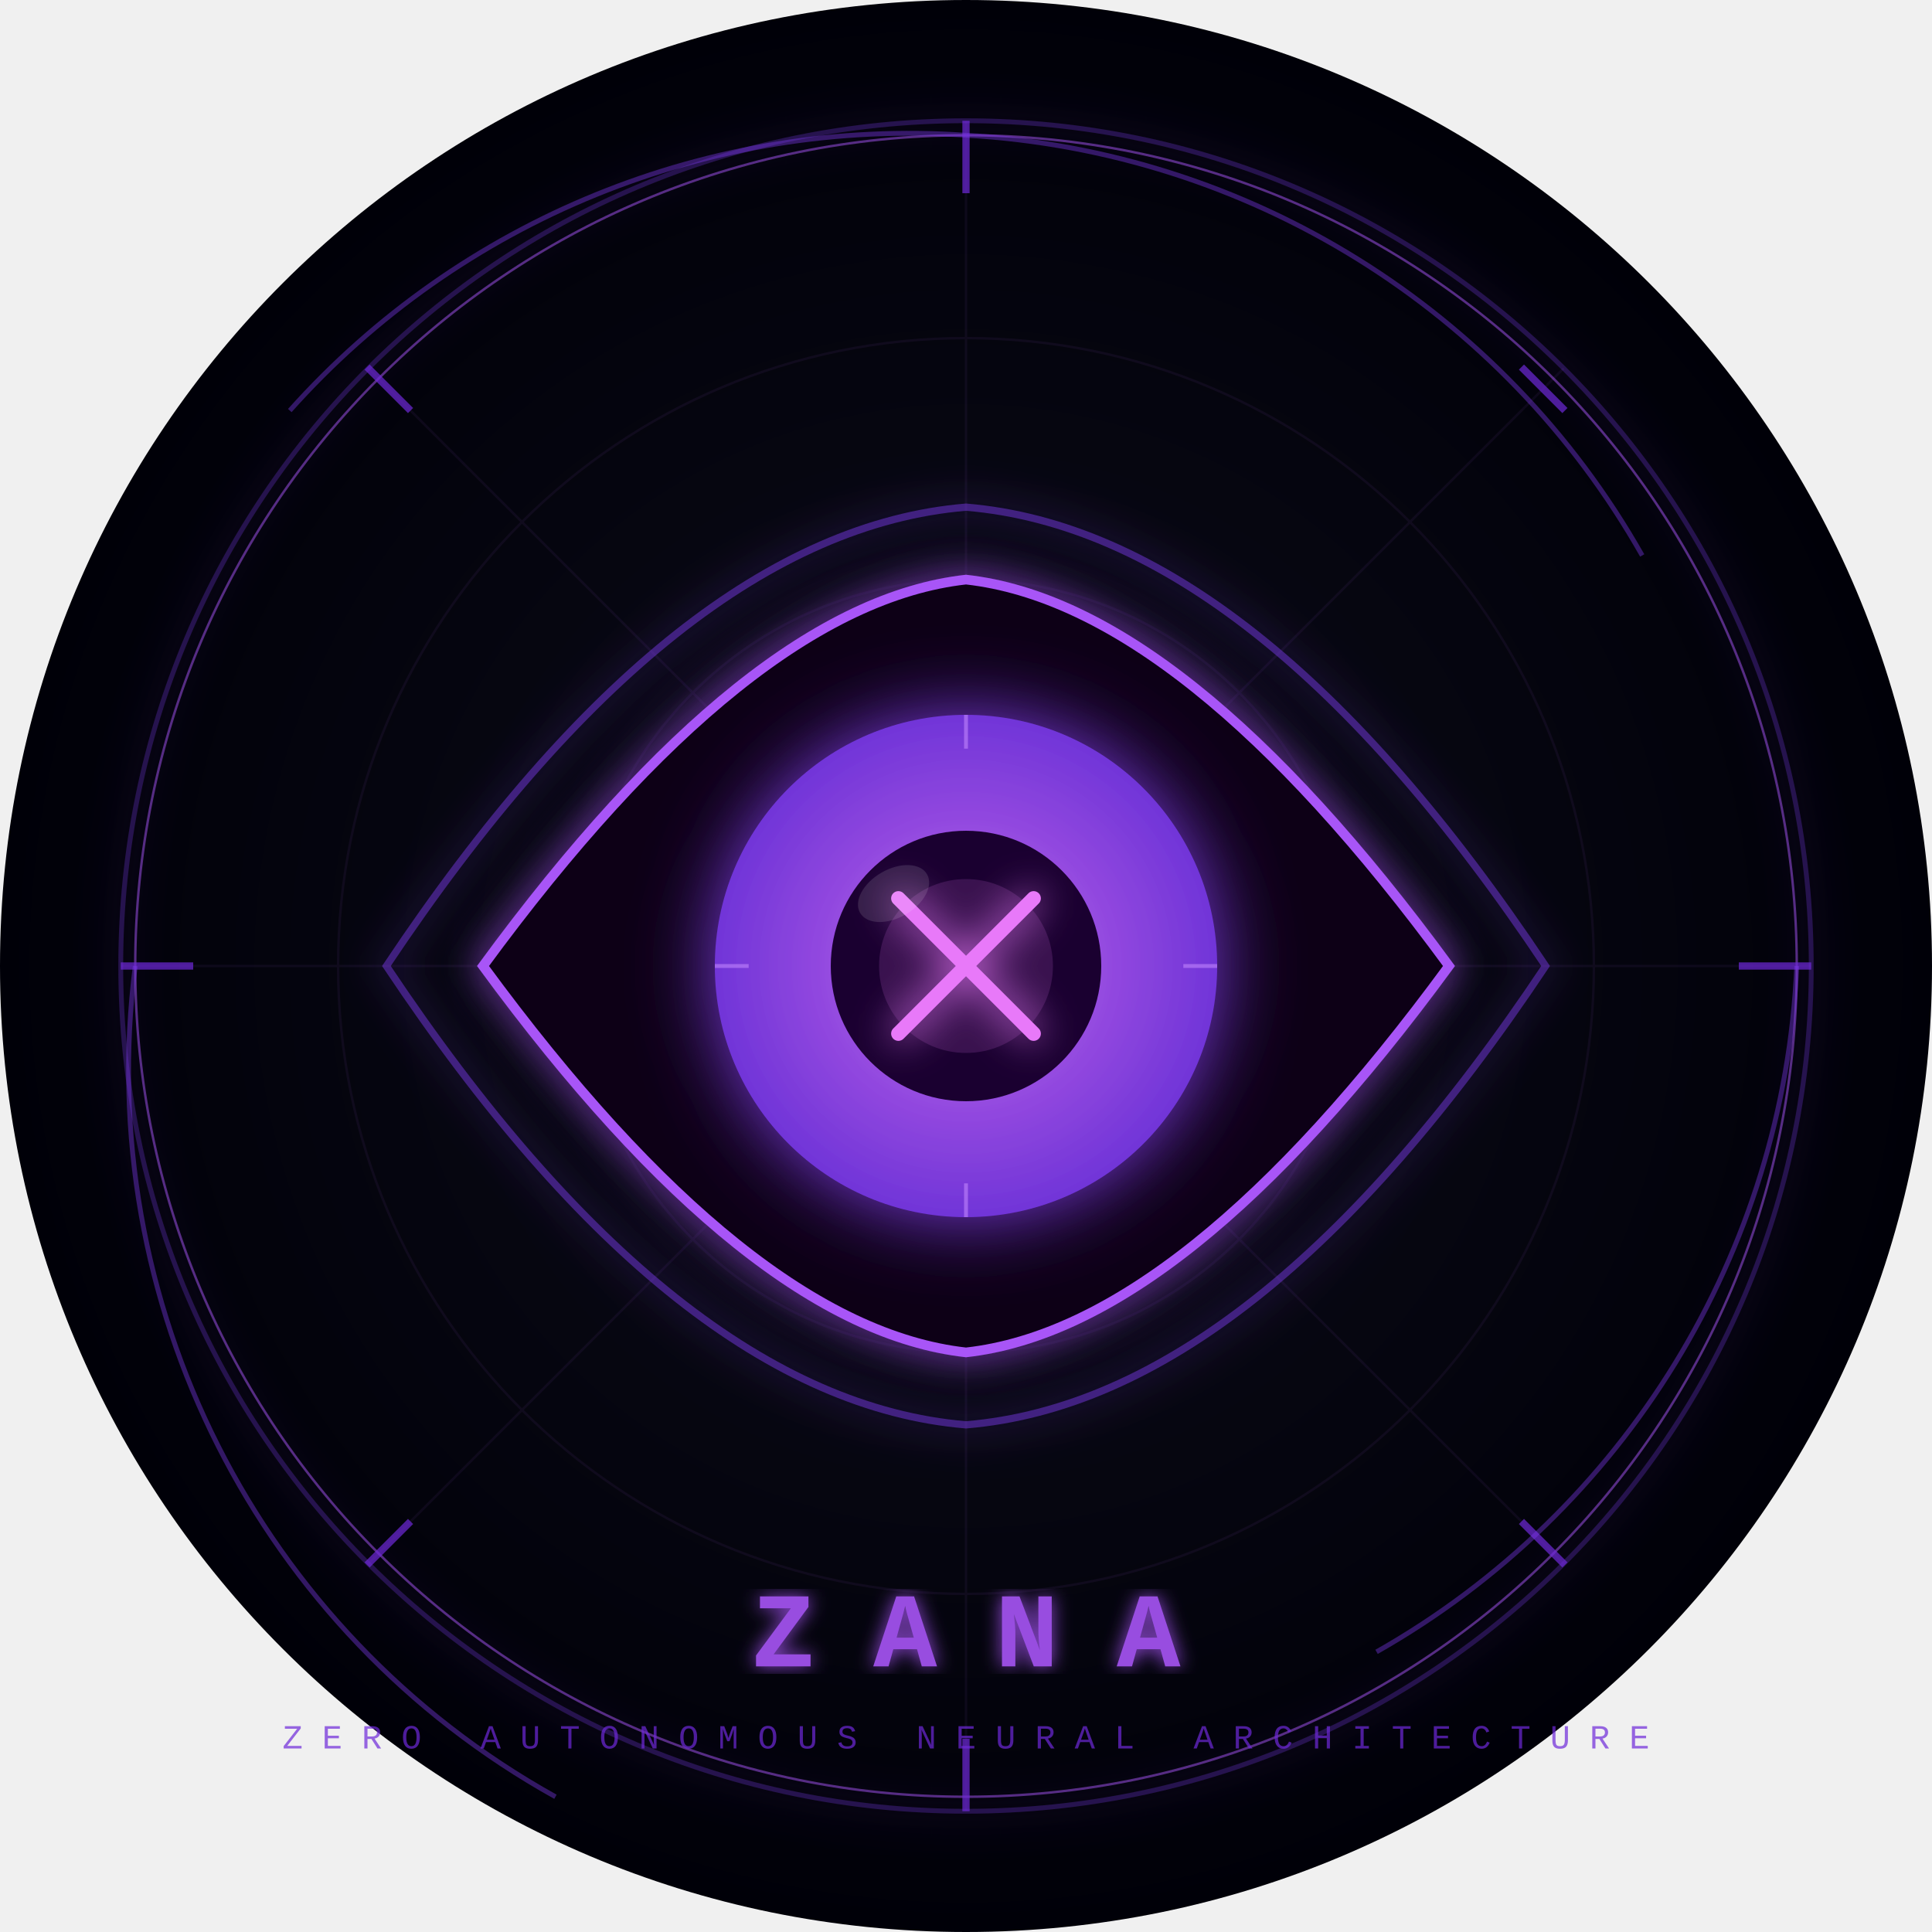
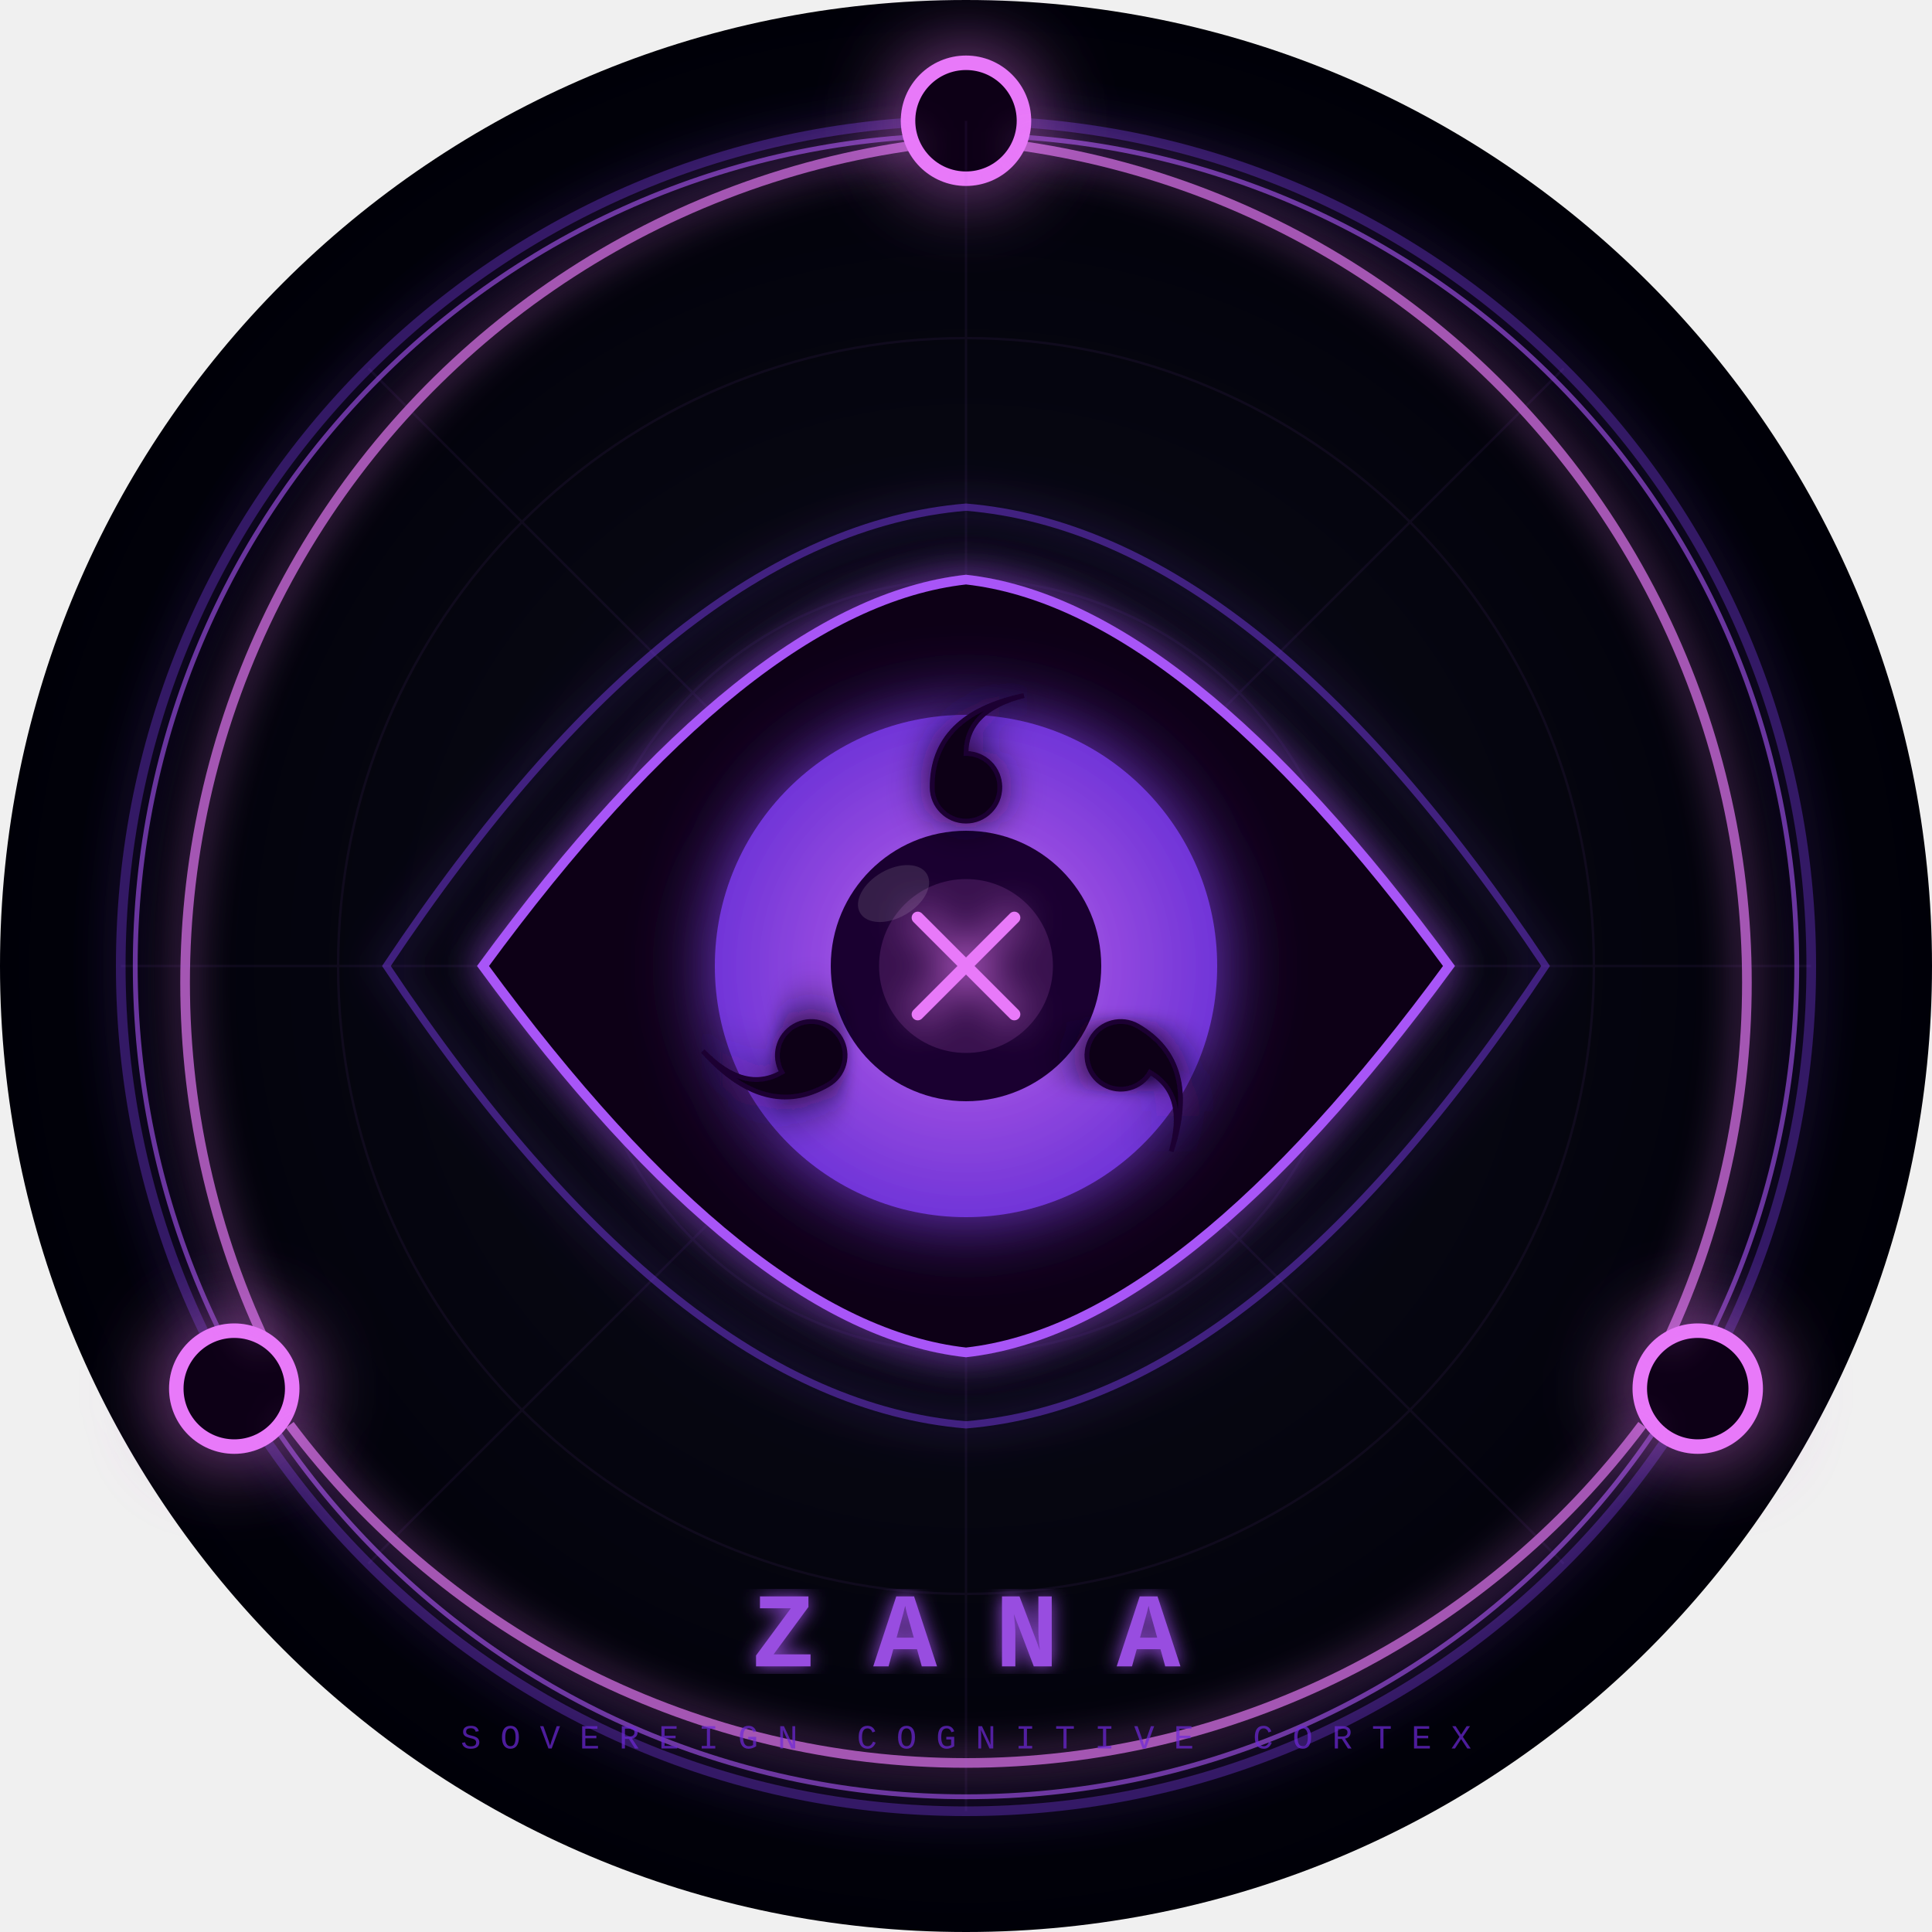
<svg xmlns="http://www.w3.org/2000/svg" viewBox="0 0 400 400" width="400" height="400">
  <defs>
    <radialGradient id="bgGrad" cx="50%" cy="50%" r="50%">
      <stop offset="0%" style="stop-color:#0d0d1a;stop-opacity:1" />
      <stop offset="100%" style="stop-color:#000008;stop-opacity:1" />
    </radialGradient>
    <radialGradient id="glowCore" cx="50%" cy="50%" r="50%">
      <stop offset="0%" style="stop-color:#a855f7;stop-opacity:0.9" />
      <stop offset="40%" style="stop-color:#7c3aed;stop-opacity:0.6" />
      <stop offset="100%" style="stop-color:#4c1d95;stop-opacity:0" />
    </radialGradient>
    <radialGradient id="eyeGrad" cx="50%" cy="50%" r="50%">
      <stop offset="0%" style="stop-color:#e879f9;stop-opacity:1" />
      <stop offset="50%" style="stop-color:#a855f7;stop-opacity:1" />
      <stop offset="100%" style="stop-color:#7c3aed;stop-opacity:1" />
    </radialGradient>
    <filter id="glow" x="-50%" y="-50%" width="200%" height="200%">
      <feGaussianBlur stdDeviation="4" result="coloredBlur" />
      <feMerge>
        <feMergeNode in="coloredBlur" />
        <feMergeNode in="SourceGraphic" />
      </feMerge>
    </filter>
    <filter id="strongGlow" x="-100%" y="-100%" width="300%" height="300%">
      <feGaussianBlur stdDeviation="8" result="coloredBlur" />
      <feMerge>
        <feMergeNode in="coloredBlur" />
        <feMergeNode in="SourceGraphic" />
      </feMerge>
    </filter>
    <filter id="softGlow">
      <feGaussianBlur stdDeviation="2" result="coloredBlur" />
      <feMerge>
        <feMergeNode in="coloredBlur" />
        <feMergeNode in="SourceGraphic" />
      </feMerge>
    </filter>
    <clipPath id="circleClip">
      <circle cx="200" cy="200" r="175" />
    </clipPath>
  </defs>
  <circle cx="200" cy="200" r="200" fill="url(#bgGrad)" />
-   <circle cx="200" cy="200" r="175" fill="none" stroke="#7c3aed" stroke-width="1" opacity="0.3" filter="url(#glow)" />
-   <circle cx="200" cy="200" r="172" fill="none" stroke="#a855f7" stroke-width="0.5" opacity="0.5" />
+   <circle cx="200" cy="200" r="175" fill="none" stroke="#7c3aed" stroke-width="2" opacity="0.4" filter="url(#glow)" />
+   <circle cx="200" cy="200" r="172" fill="none" stroke="#a855f7" stroke-width="1" opacity="0.6" />
+   <g fill="#0d0017" stroke="#e879f9" stroke-width="3" filter="url(#strongGlow)">
+     <circle cx="200" cy="25" r="12" />
+     <circle cx="351.5" cy="287.5" r="12" />
+     <circle cx="48.5" cy="287.5" r="12" />
+   </g>
+   <g stroke="#e879f9" stroke-width="2" opacity="0.7" fill="none" filter="url(#glow)">
+     <path d="M 210 30 A 175 175 0 0 1 345 278" />
+     <path d="M 340 295 A 175 175 0 0 1 60 295" />
+     <path d="M 55 278 A 175 175 0 0 1 190 30" />
+   </g>
  <g clip-path="url(#circleClip)" opacity="0.07">
    <line x1="25" y1="200" x2="375" y2="200" stroke="#a855f7" stroke-width="0.5" />
    <line x1="200" y1="25" x2="200" y2="375" stroke="#a855f7" stroke-width="0.5" />
    <line x1="76" y1="76" x2="324" y2="324" stroke="#a855f7" stroke-width="0.5" />
    <line x1="324" y1="76" x2="76" y2="324" stroke="#a855f7" stroke-width="0.5" />
    <circle cx="200" cy="200" r="80" fill="none" stroke="#a855f7" stroke-width="0.5" />
    <circle cx="200" cy="200" r="130" fill="none" stroke="#a855f7" stroke-width="0.5" />
  </g>
  <circle cx="200" cy="200" r="90" fill="url(#glowCore)" opacity="0.4" />
  <path d="M 80 200 Q 140 110 200 105 Q 260 110 320 200 Q 260 290 200 295 Q 140 290 80 200 Z" fill="none" stroke="#7c3aed" stroke-width="1.5" opacity="0.5" filter="url(#glow)" />
  <path d="M 100 200 Q 155 125 200 120 Q 245 125 300 200 Q 245 275 200 280 Q 155 275 100 200 Z" fill="#0d0017" stroke="#a855f7" stroke-width="2" filter="url(#glow)" />
  <ellipse cx="200" cy="200" rx="52" ry="52" fill="url(#eyeGrad)" filter="url(#strongGlow)" opacity="0.9" />
  <ellipse cx="200" cy="200" rx="28" ry="28" fill="#1a0030" />
  <ellipse cx="200" cy="200" rx="18" ry="18" fill="#e879f9" opacity="0.15" />
-   <g filter="url(#glow)" stroke="#e879f9" stroke-width="3" stroke-linecap="round">
-     <line x1="186" y1="186" x2="214" y2="214" />
-     <line x1="214" y1="186" x2="186" y2="214" />
+   <g fill="#0d0017" stroke="#1a0030" stroke-width="1">
+     <g transform="rotate(0 200 200)">
+       <path d="M 200 156 A 7 7 0 1 1 193 163 Q 193 148 212 144 Q 200 147 200 156 Z" filter="url(#glow)" />
+     </g>
+     <g transform="rotate(120 200 200)">
+       <path d="M 200 156 A 7 7 0 1 1 193 163 Q 193 148 212 144 Q 200 147 200 156 Z" filter="url(#glow)" />
+     </g>
+     <g transform="rotate(240 200 200)">
+       <path d="M 200 156 A 7 7 0 1 1 193 163 Q 193 148 212 144 Q 200 147 200 156 Z" filter="url(#glow)" />
+     </g>
  </g>
-   <g stroke="#c084fc" stroke-width="0.8" opacity="0.6">
-     <line x1="200" y1="148" x2="200" y2="155" />
-     <line x1="200" y1="245" x2="200" y2="252" />
-     <line x1="148" y1="200" x2="155" y2="200" />
-     <line x1="245" y1="200" x2="252" y2="200" />
+   <g filter="url(#glow)" stroke="#e879f9" stroke-width="2.5" stroke-linecap="round">
+     <line x1="190" y1="190" x2="210" y2="210" />
+     <line x1="210" y1="190" x2="190" y2="210" />
  </g>
  <ellipse cx="185" cy="185" rx="8" ry="5" fill="white" opacity="0.12" transform="rotate(-30 185 185)" />
-   <g stroke="#6d28d9" stroke-width="1.5" opacity="0.7">
-     <line x1="200" y1="25" x2="200" y2="40" />
-     <line x1="200" y1="360" x2="200" y2="375" />
-     <line x1="25" y1="200" x2="40" y2="200" />
-     <line x1="360" y1="200" x2="375" y2="200" />
-     <line x1="76" y1="76" x2="85" y2="85" />
-     <line x1="315" y1="76" x2="324" y2="85" />
-     <line x1="76" y1="324" x2="85" y2="315" />
-     <line x1="315" y1="315" x2="324" y2="324" />
-   </g>
  <text x="200" y="345" text-anchor="middle" font-family="'Courier New', monospace" font-size="22" font-weight="bold" letter-spacing="12" fill="#a855f7" filter="url(#softGlow)" opacity="0.9">ZANA</text>
-   <text x="200" y="362" text-anchor="middle" font-family="'Courier New', monospace" font-size="7" letter-spacing="4" fill="#6d28d9" opacity="0.7">ZERO AUTONOMOUS NEURAL ARCHITECTURE</text>
-   <g stroke="#7c3aed" stroke-width="1" fill="none" opacity="0.4">
-     <path d="M 200 28 A 172 172 0 0 1 340 115" />
-     <path d="M 372 200 A 172 172 0 0 1 285 342" />
-     <path d="M 115 372 A 172 172 0 0 1 28 200" />
-     <path d="M 60 85 A 172 172 0 0 1 200 28" />
-   </g>
+   <text x="200" y="362" text-anchor="middle" font-family="'Courier New', monospace" font-size="7" letter-spacing="4" fill="#6d28d9" opacity="0.7">SOVEREIGN COGNITIVE CORTEX</text>
</svg>
